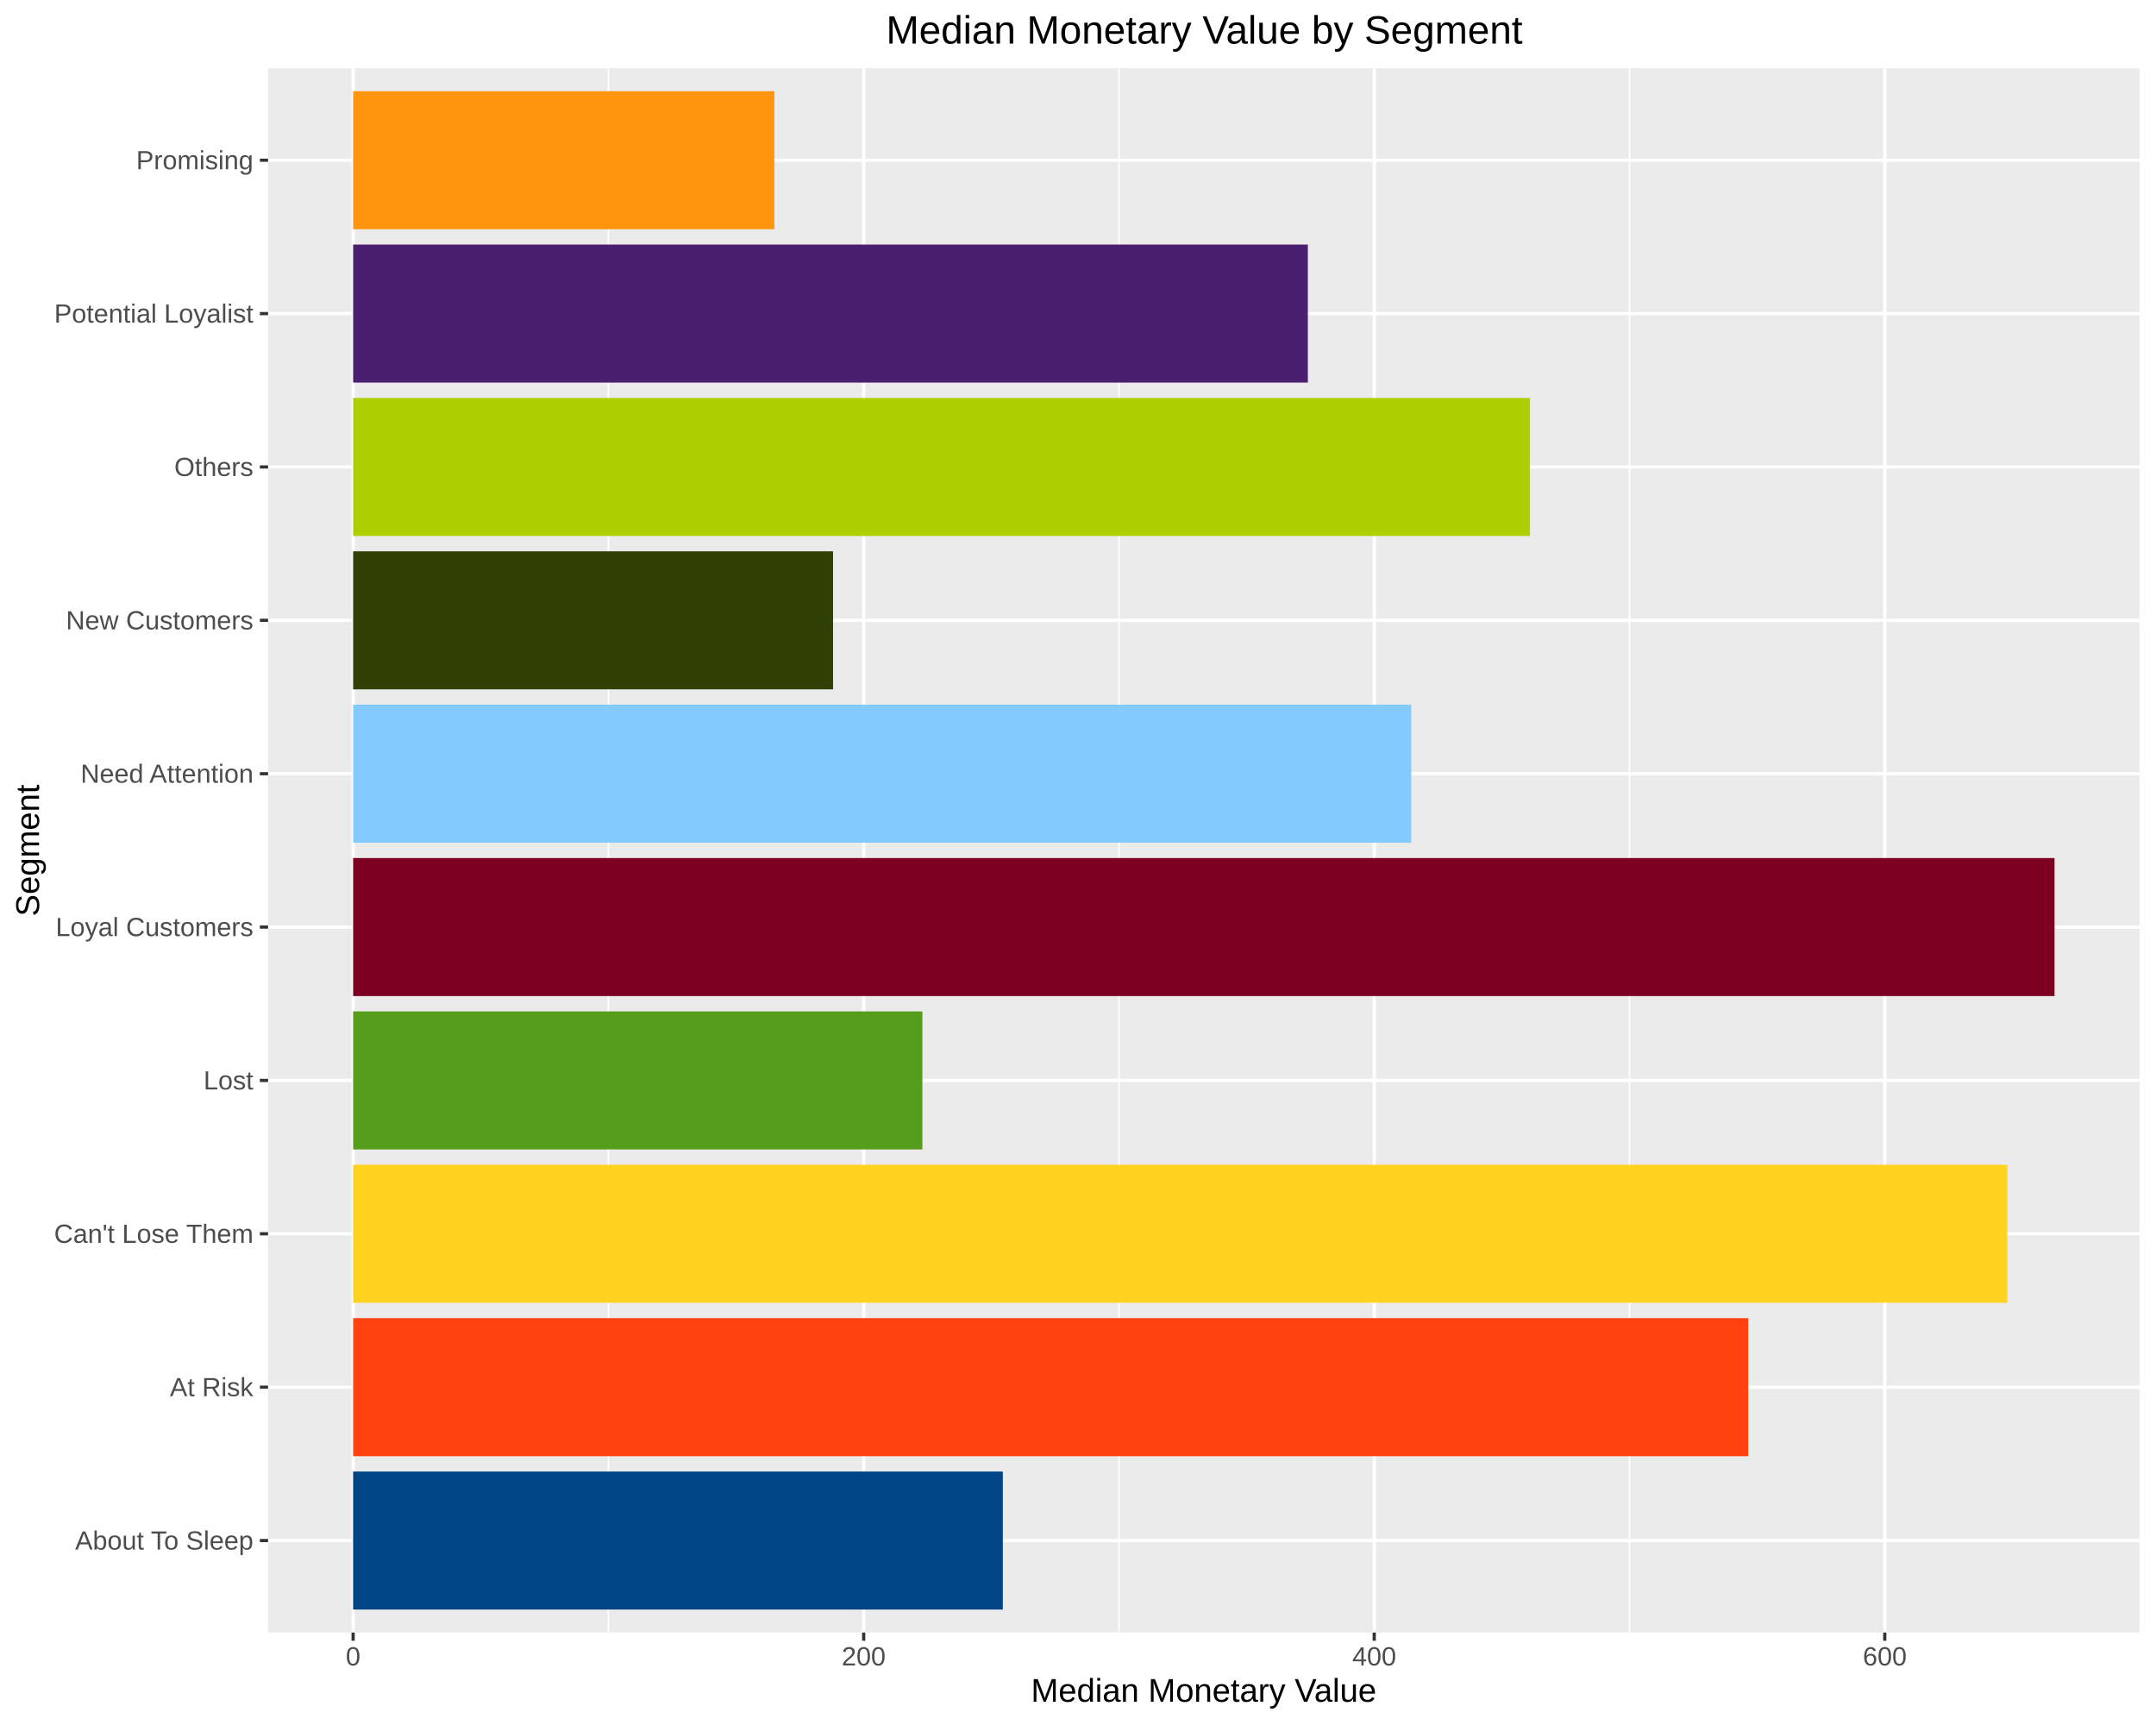
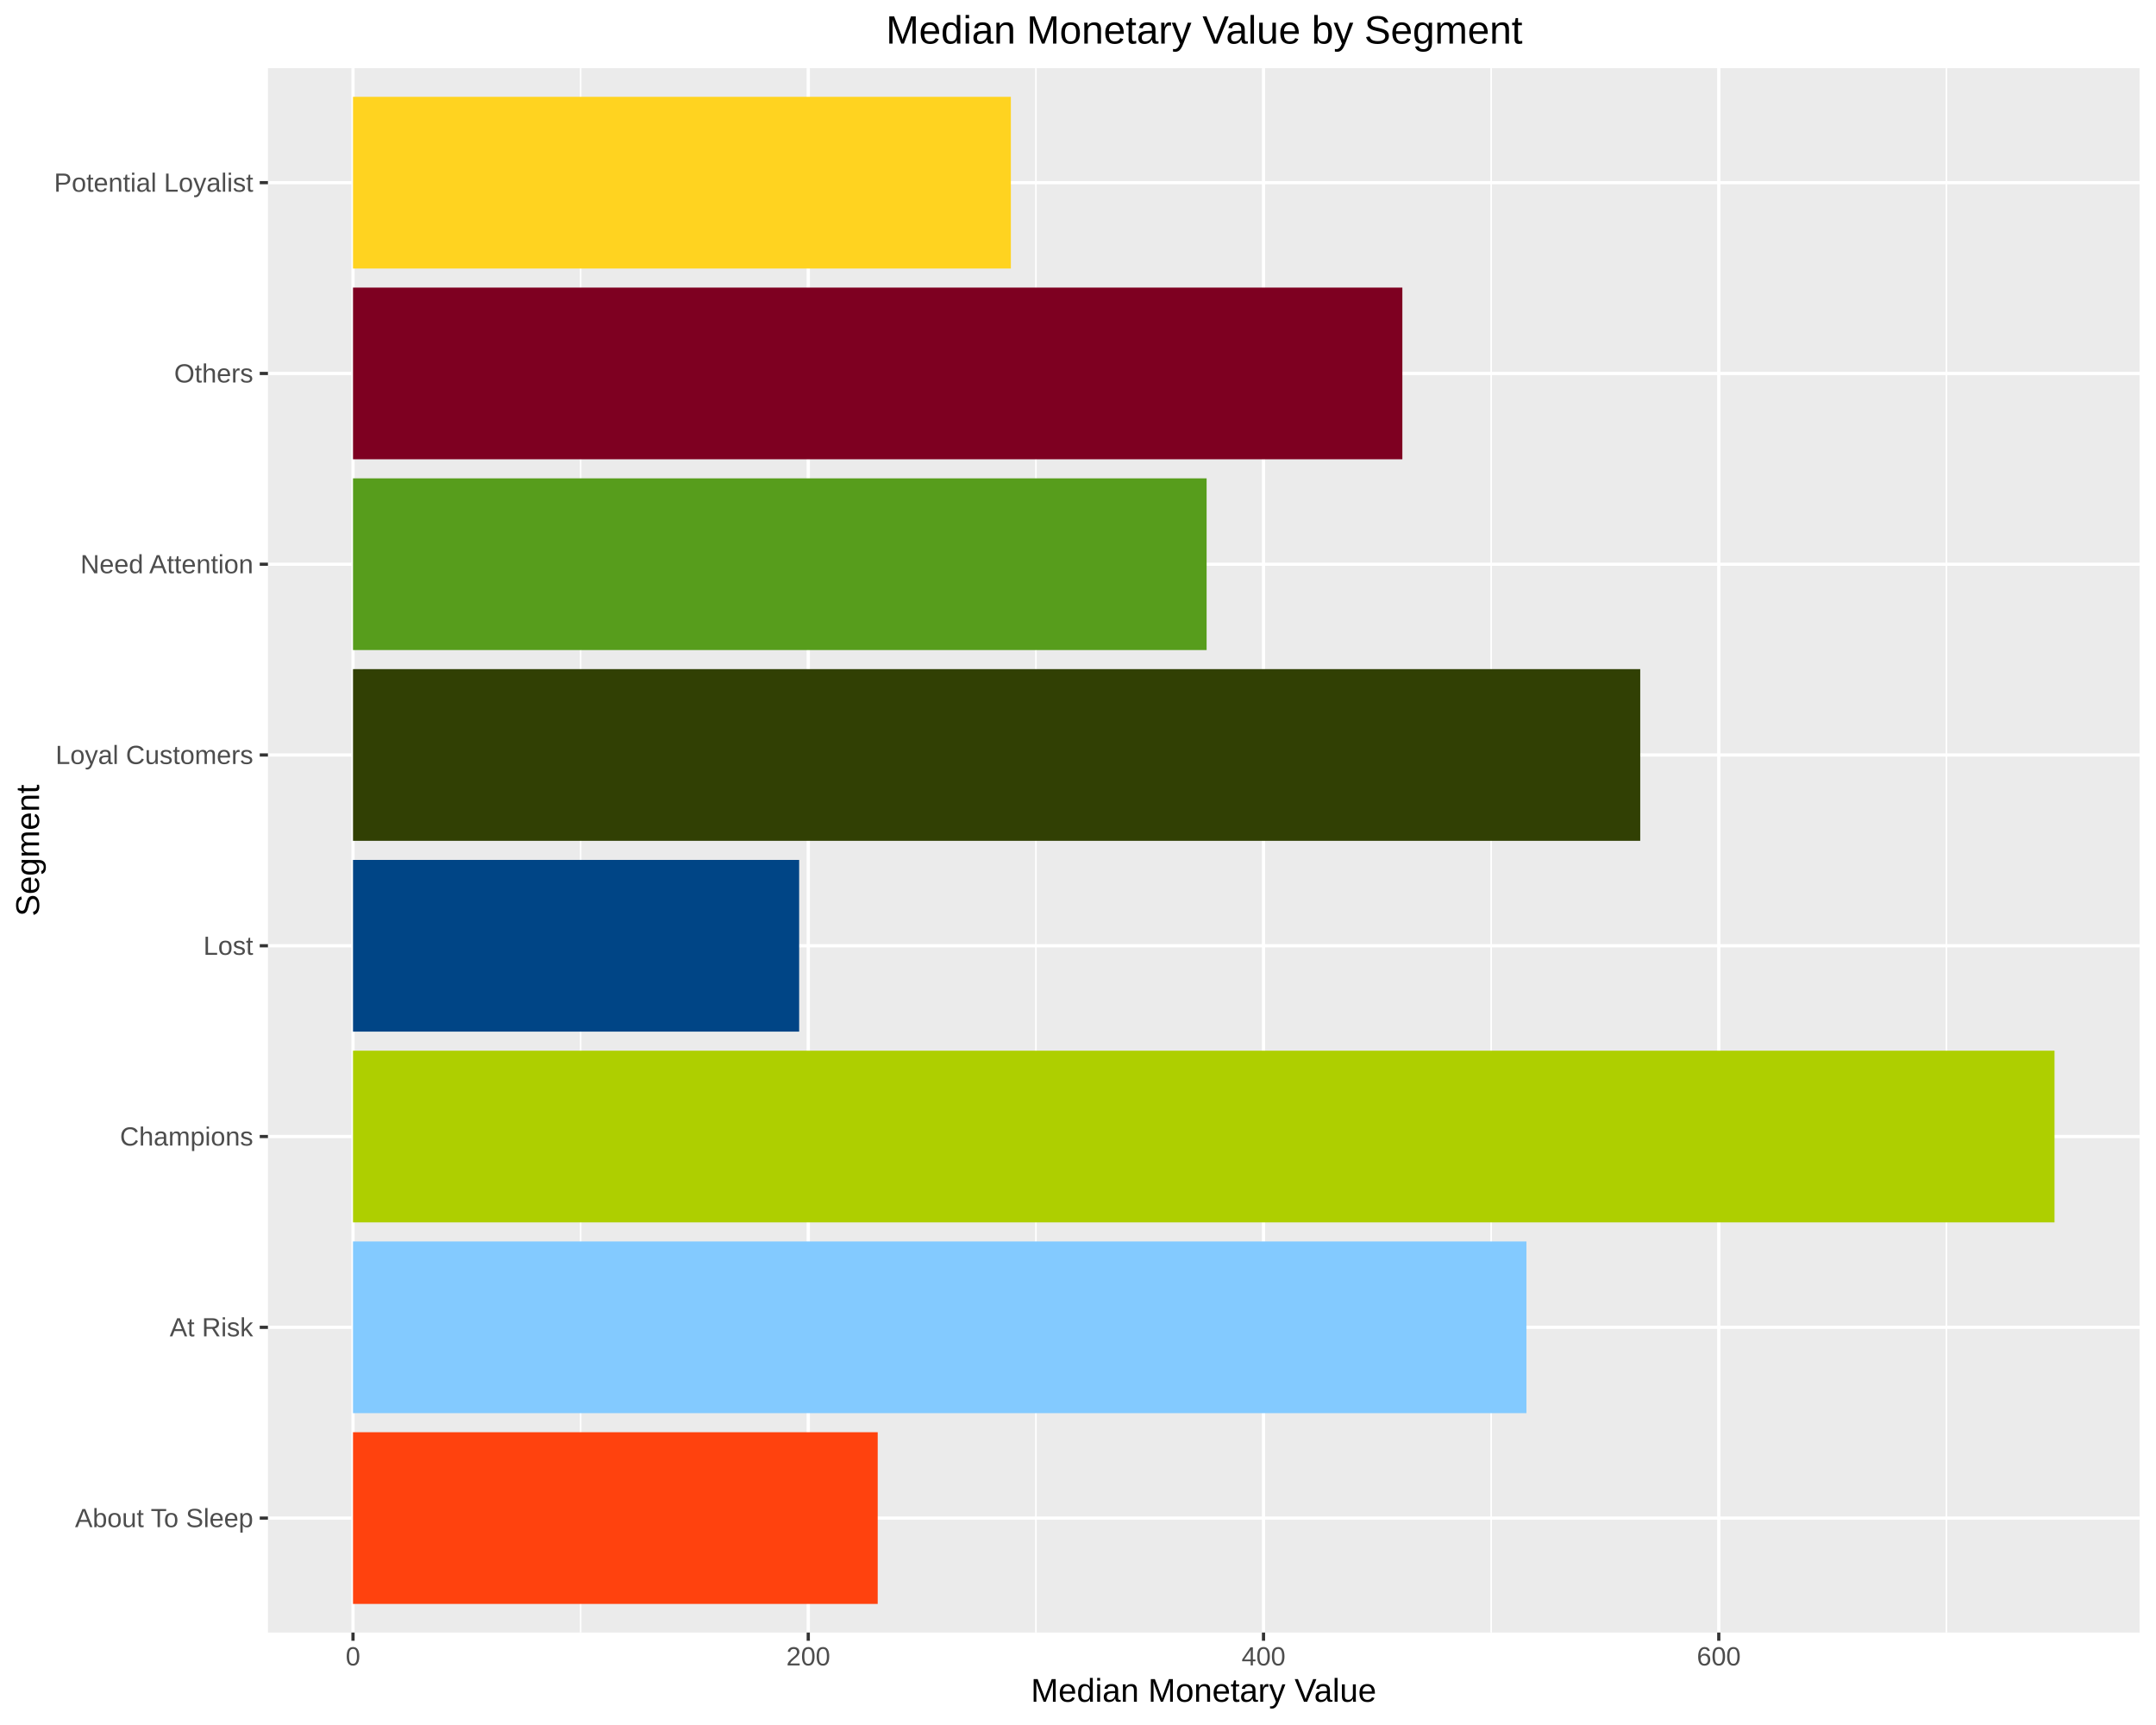
<svg xmlns="http://www.w3.org/2000/svg" viewBox="0 0 720.00 576.00">
  <defs>
    <style type="text/css">
    line, polyline, polygon, path, rect, circle {
      fill: none;
      stroke: #000000;
      stroke-linecap: round;
      stroke-linejoin: round;
      stroke-miterlimit: 10.00;
    }
  </style>
  </defs>
  <rect width="100%" height="100%" style="stroke: none; fill: #FFFFFF;" />
  <rect x="0.00" y="0.00" width="720.00" height="576.00" style="stroke-width: 1.07; stroke: #FFFFFF; fill: #FFFFFF;" />
  <defs>
-     <clipPath id="cpODkuNTN8NzE0LjUyfDU0NS4xM3wyMi43Nw==">
-       <rect x="89.53" y="22.77" width="624.99" height="522.36" />
+     <clipPath id="cpODkuNDh8NzE0LjUyfDU0NS4xM3wyMi43Nw==">
+       <rect x="89.48" y="22.77" width="625.04" height="522.36" />
    </clipPath>
  </defs>
-   <rect x="89.53" y="22.77" width="624.99" height="522.36" style="stroke-width: 1.07; stroke: none; fill: #EBEBEB;" clip-path="url(#cpODkuNTN8NzE0LjUyfDU0NS4xM3wyMi43Nw==)" />
-   <polyline points="203.18,545.13 203.18,22.77 " style="stroke-width: 0.53; stroke: #FFFFFF; stroke-linecap: butt;" clip-path="url(#cpODkuNTN8NzE0LjUyfDU0NS4xM3wyMi43Nw==)" />
-   <polyline points="373.68,545.13 373.68,22.77 " style="stroke-width: 0.53; stroke: #FFFFFF; stroke-linecap: butt;" clip-path="url(#cpODkuNTN8NzE0LjUyfDU0NS4xM3wyMi43Nw==)" />
-   <polyline points="544.17,545.13 544.17,22.77 " style="stroke-width: 0.53; stroke: #FFFFFF; stroke-linecap: butt;" clip-path="url(#cpODkuNTN8NzE0LjUyfDU0NS4xM3wyMi43Nw==)" />
-   <polyline points="89.53,514.40 714.52,514.40 " style="stroke-width: 1.07; stroke: #FFFFFF; stroke-linecap: butt;" clip-path="url(#cpODkuNTN8NzE0LjUyfDU0NS4xM3wyMi43Nw==)" />
-   <polyline points="89.53,463.19 714.52,463.19 " style="stroke-width: 1.07; stroke: #FFFFFF; stroke-linecap: butt;" clip-path="url(#cpODkuNTN8NzE0LjUyfDU0NS4xM3wyMi43Nw==)" />
-   <polyline points="89.53,411.98 714.52,411.98 " style="stroke-width: 1.07; stroke: #FFFFFF; stroke-linecap: butt;" clip-path="url(#cpODkuNTN8NzE0LjUyfDU0NS4xM3wyMi43Nw==)" />
-   <polyline points="89.53,360.77 714.52,360.77 " style="stroke-width: 1.07; stroke: #FFFFFF; stroke-linecap: butt;" clip-path="url(#cpODkuNTN8NzE0LjUyfDU0NS4xM3wyMi43Nw==)" />
-   <polyline points="89.53,309.56 714.52,309.56 " style="stroke-width: 1.07; stroke: #FFFFFF; stroke-linecap: butt;" clip-path="url(#cpODkuNTN8NzE0LjUyfDU0NS4xM3wyMi43Nw==)" />
-   <polyline points="89.53,258.35 714.52,258.35 " style="stroke-width: 1.07; stroke: #FFFFFF; stroke-linecap: butt;" clip-path="url(#cpODkuNTN8NzE0LjUyfDU0NS4xM3wyMi43Nw==)" />
-   <polyline points="89.53,207.13 714.52,207.13 " style="stroke-width: 1.07; stroke: #FFFFFF; stroke-linecap: butt;" clip-path="url(#cpODkuNTN8NzE0LjUyfDU0NS4xM3wyMi43Nw==)" />
-   <polyline points="89.53,155.92 714.52,155.92 " style="stroke-width: 1.07; stroke: #FFFFFF; stroke-linecap: butt;" clip-path="url(#cpODkuNTN8NzE0LjUyfDU0NS4xM3wyMi43Nw==)" />
-   <polyline points="89.53,104.71 714.52,104.71 " style="stroke-width: 1.07; stroke: #FFFFFF; stroke-linecap: butt;" clip-path="url(#cpODkuNTN8NzE0LjUyfDU0NS4xM3wyMi43Nw==)" />
-   <polyline points="89.53,53.50 714.52,53.50 " style="stroke-width: 1.07; stroke: #FFFFFF; stroke-linecap: butt;" clip-path="url(#cpODkuNTN8NzE0LjUyfDU0NS4xM3wyMi43Nw==)" />
-   <polyline points="117.93,545.13 117.93,22.77 " style="stroke-width: 1.07; stroke: #FFFFFF; stroke-linecap: butt;" clip-path="url(#cpODkuNTN8NzE0LjUyfDU0NS4xM3wyMi43Nw==)" />
-   <polyline points="288.43,545.13 288.43,22.77 " style="stroke-width: 1.07; stroke: #FFFFFF; stroke-linecap: butt;" clip-path="url(#cpODkuNTN8NzE0LjUyfDU0NS4xM3wyMi43Nw==)" />
-   <polyline points="458.93,545.13 458.93,22.77 " style="stroke-width: 1.07; stroke: #FFFFFF; stroke-linecap: butt;" clip-path="url(#cpODkuNTN8NzE0LjUyfDU0NS4xM3wyMi43Nw==)" />
-   <polyline points="629.42,545.13 629.42,22.77 " style="stroke-width: 1.07; stroke: #FFFFFF; stroke-linecap: butt;" clip-path="url(#cpODkuNTN8NzE0LjUyfDU0NS4xM3wyMi43Nw==)" />
-   <rect x="117.93" y="491.36" width="216.96" height="46.09" style="stroke-width: 1.07; stroke: none; stroke-linecap: square; stroke-linejoin: miter; fill: #004586;" clip-path="url(#cpODkuNTN8NzE0LjUyfDU0NS4xM3wyMi43Nw==)" />
-   <rect x="117.93" y="440.15" width="465.88" height="46.09" style="stroke-width: 1.07; stroke: none; stroke-linecap: square; stroke-linejoin: miter; fill: #FF420E;" clip-path="url(#cpODkuNTN8NzE0LjUyfDU0NS4xM3wyMi43Nw==)" />
-   <rect x="117.93" y="388.93" width="552.41" height="46.09" style="stroke-width: 1.07; stroke: none; stroke-linecap: square; stroke-linejoin: miter; fill: #FFD320;" clip-path="url(#cpODkuNTN8NzE0LjUyfDU0NS4xM3wyMi43Nw==)" />
-   <rect x="117.93" y="337.72" width="190.10" height="46.09" style="stroke-width: 1.07; stroke: none; stroke-linecap: square; stroke-linejoin: miter; fill: #579D1C;" clip-path="url(#cpODkuNTN8NzE0LjUyfDU0NS4xM3wyMi43Nw==)" />
-   <rect x="117.93" y="286.51" width="568.18" height="46.09" style="stroke-width: 1.07; stroke: none; stroke-linecap: square; stroke-linejoin: miter; fill: #7E0021;" clip-path="url(#cpODkuNTN8NzE0LjUyfDU0NS4xM3wyMi43Nw==)" />
-   <rect x="117.93" y="235.30" width="353.35" height="46.09" style="stroke-width: 1.07; stroke: none; stroke-linecap: square; stroke-linejoin: miter; fill: #83CAFF;" clip-path="url(#cpODkuNTN8NzE0LjUyfDU0NS4xM3wyMi43Nw==)" />
-   <rect x="117.93" y="184.09" width="160.27" height="46.09" style="stroke-width: 1.07; stroke: none; stroke-linecap: square; stroke-linejoin: miter; fill: #314004;" clip-path="url(#cpODkuNTN8NzE0LjUyfDU0NS4xM3wyMi43Nw==)" />
-   <rect x="117.93" y="132.88" width="392.99" height="46.09" style="stroke-width: 1.07; stroke: none; stroke-linecap: square; stroke-linejoin: miter; fill: #AECF00;" clip-path="url(#cpODkuNTN8NzE0LjUyfDU0NS4xM3wyMi43Nw==)" />
-   <rect x="117.93" y="81.66" width="318.83" height="46.09" style="stroke-width: 1.07; stroke: none; stroke-linecap: square; stroke-linejoin: miter; fill: #4B1F6F;" clip-path="url(#cpODkuNTN8NzE0LjUyfDU0NS4xM3wyMi43Nw==)" />
-   <rect x="117.93" y="30.45" width="140.66" height="46.09" style="stroke-width: 1.07; stroke: none; stroke-linecap: square; stroke-linejoin: miter; fill: #FF950E;" clip-path="url(#cpODkuNTN8NzE0LjUyfDU0NS4xM3wyMi43Nw==)" />
+   <rect x="89.48" y="22.77" width="625.04" height="522.36" style="stroke-width: 1.07; stroke: none; fill: #EBEBEB;" clip-path="url(#cpODkuNDh8NzE0LjUyfDU0NS4xM3wyMi43Nw==)" />
+   <polyline points="193.91,545.13 193.91,22.77 " style="stroke-width: 0.53; stroke: #FFFFFF; stroke-linecap: butt;" clip-path="url(#cpODkuNDh8NzE0LjUyfDU0NS4xM3wyMi43Nw==)" />
+   <polyline points="345.94,545.13 345.94,22.77 " style="stroke-width: 0.53; stroke: #FFFFFF; stroke-linecap: butt;" clip-path="url(#cpODkuNDh8NzE0LjUyfDU0NS4xM3wyMi43Nw==)" />
+   <polyline points="497.97,545.13 497.97,22.77 " style="stroke-width: 0.53; stroke: #FFFFFF; stroke-linecap: butt;" clip-path="url(#cpODkuNDh8NzE0LjUyfDU0NS4xM3wyMi43Nw==)" />
+   <polyline points="650.00,545.13 650.00,22.77 " style="stroke-width: 0.53; stroke: #FFFFFF; stroke-linecap: butt;" clip-path="url(#cpODkuNDh8NzE0LjUyfDU0NS4xM3wyMi43Nw==)" />
+   <polyline points="89.48,506.91 714.52,506.91 " style="stroke-width: 1.07; stroke: #FFFFFF; stroke-linecap: butt;" clip-path="url(#cpODkuNDh8NzE0LjUyfDU0NS4xM3wyMi43Nw==)" />
+   <polyline points="89.48,443.21 714.52,443.21 " style="stroke-width: 1.07; stroke: #FFFFFF; stroke-linecap: butt;" clip-path="url(#cpODkuNDh8NzE0LjUyfDU0NS4xM3wyMi43Nw==)" />
+   <polyline points="89.48,379.50 714.52,379.50 " style="stroke-width: 1.07; stroke: #FFFFFF; stroke-linecap: butt;" clip-path="url(#cpODkuNDh8NzE0LjUyfDU0NS4xM3wyMi43Nw==)" />
+   <polyline points="89.48,315.80 714.52,315.80 " style="stroke-width: 1.07; stroke: #FFFFFF; stroke-linecap: butt;" clip-path="url(#cpODkuNDh8NzE0LjUyfDU0NS4xM3wyMi43Nw==)" />
+   <polyline points="89.48,252.10 714.52,252.10 " style="stroke-width: 1.07; stroke: #FFFFFF; stroke-linecap: butt;" clip-path="url(#cpODkuNDh8NzE0LjUyfDU0NS4xM3wyMi43Nw==)" />
+   <polyline points="89.48,188.40 714.52,188.40 " style="stroke-width: 1.07; stroke: #FFFFFF; stroke-linecap: butt;" clip-path="url(#cpODkuNDh8NzE0LjUyfDU0NS4xM3wyMi43Nw==)" />
+   <polyline points="89.48,124.70 714.52,124.70 " style="stroke-width: 1.07; stroke: #FFFFFF; stroke-linecap: butt;" clip-path="url(#cpODkuNDh8NzE0LjUyfDU0NS4xM3wyMi43Nw==)" />
+   <polyline points="89.48,60.99 714.52,60.99 " style="stroke-width: 1.07; stroke: #FFFFFF; stroke-linecap: butt;" clip-path="url(#cpODkuNDh8NzE0LjUyfDU0NS4xM3wyMi43Nw==)" />
+   <polyline points="117.89,545.13 117.89,22.77 " style="stroke-width: 1.07; stroke: #FFFFFF; stroke-linecap: butt;" clip-path="url(#cpODkuNDh8NzE0LjUyfDU0NS4xM3wyMi43Nw==)" />
+   <polyline points="269.92,545.13 269.92,22.77 " style="stroke-width: 1.07; stroke: #FFFFFF; stroke-linecap: butt;" clip-path="url(#cpODkuNDh8NzE0LjUyfDU0NS4xM3wyMi43Nw==)" />
+   <polyline points="421.95,545.13 421.95,22.77 " style="stroke-width: 1.07; stroke: #FFFFFF; stroke-linecap: butt;" clip-path="url(#cpODkuNDh8NzE0LjUyfDU0NS4xM3wyMi43Nw==)" />
+   <polyline points="573.99,545.13 573.99,22.77 " style="stroke-width: 1.07; stroke: #FFFFFF; stroke-linecap: butt;" clip-path="url(#cpODkuNDh8NzE0LjUyfDU0NS4xM3wyMi43Nw==)" />
+   <rect x="117.89" y="287.14" width="148.99" height="57.33" style="stroke-width: 1.07; stroke: none; stroke-linecap: square; stroke-linejoin: miter; fill: #004586;" clip-path="url(#cpODkuNDh8NzE0LjUyfDU0NS4xM3wyMi43Nw==)" />
+   <rect x="117.89" y="478.24" width="175.22" height="57.33" style="stroke-width: 1.07; stroke: none; stroke-linecap: square; stroke-linejoin: miter; fill: #FF420E;" clip-path="url(#cpODkuNDh8NzE0LjUyfDU0NS4xM3wyMi43Nw==)" />
+   <rect x="117.89" y="32.33" width="219.69" height="57.33" style="stroke-width: 1.07; stroke: none; stroke-linecap: square; stroke-linejoin: miter; fill: #FFD320;" clip-path="url(#cpODkuNDh8NzE0LjUyfDU0NS4xM3wyMi43Nw==)" />
+   <rect x="117.89" y="159.73" width="285.06" height="57.33" style="stroke-width: 1.07; stroke: none; stroke-linecap: square; stroke-linejoin: miter; fill: #579D1C;" clip-path="url(#cpODkuNDh8NzE0LjUyfDU0NS4xM3wyMi43Nw==)" />
+   <rect x="117.89" y="96.03" width="350.43" height="57.33" style="stroke-width: 1.07; stroke: none; stroke-linecap: square; stroke-linejoin: miter; fill: #7E0021;" clip-path="url(#cpODkuNDh8NzE0LjUyfDU0NS4xM3wyMi43Nw==)" />
+   <rect x="117.89" y="414.54" width="391.86" height="57.33" style="stroke-width: 1.07; stroke: none; stroke-linecap: square; stroke-linejoin: miter; fill: #83CAFF;" clip-path="url(#cpODkuNDh8NzE0LjUyfDU0NS4xM3wyMi43Nw==)" />
+   <rect x="117.89" y="223.43" width="429.87" height="57.33" style="stroke-width: 1.07; stroke: none; stroke-linecap: square; stroke-linejoin: miter; fill: #314004;" clip-path="url(#cpODkuNDh8NzE0LjUyfDU0NS4xM3wyMi43Nw==)" />
+   <rect x="117.89" y="350.84" width="568.22" height="57.33" style="stroke-width: 1.07; stroke: none; stroke-linecap: square; stroke-linejoin: miter; fill: #AECF00;" clip-path="url(#cpODkuNDh8NzE0LjUyfDU0NS4xM3wyMi43Nw==)" />
  <defs>
    <clipPath id="cpMC4wMHw3MjAuMDB8NTc2LjAwfDAuMDA=">
      <rect x="0.00" y="0.00" width="720.00" height="576.00" />
    </clipPath>
  </defs>
  <g clip-path="url(#cpMC4wMHw3MjAuMDB8NTc2LjAwfDAuMDA=)">
-     <text x="25.09" y="517.43" style="font-size: 8.80px; fill: #4D4D4D; font-family: Liberation Sans;" textLength="59.50px" lengthAdjust="spacingAndGlyphs">About To Sleep</text>
+     <text x="25.05" y="509.93" style="font-size: 8.80px; fill: #4D4D4D; font-family: Liberation Sans;" textLength="59.50px" lengthAdjust="spacingAndGlyphs">About To Sleep</text>
  </g>
  <g clip-path="url(#cpMC4wMHw3MjAuMDB8NTc2LjAwfDAuMDA=)">
-     <text x="56.72" y="466.22" style="font-size: 8.80px; fill: #4D4D4D; font-family: Liberation Sans;" textLength="27.88px" lengthAdjust="spacingAndGlyphs">At Risk</text>
+     <text x="56.67" y="446.23" style="font-size: 8.80px; fill: #4D4D4D; font-family: Liberation Sans;" textLength="27.88px" lengthAdjust="spacingAndGlyphs">At Risk</text>
  </g>
  <g clip-path="url(#cpMC4wMHw3MjAuMDB8NTc2LjAwfDAuMDA=)">
-     <text x="18.06" y="415.00" style="font-size: 8.80px; fill: #4D4D4D; font-family: Liberation Sans;" textLength="66.53px" lengthAdjust="spacingAndGlyphs">Can't Lose Them</text>
+     <text x="40.05" y="382.53" style="font-size: 8.80px; fill: #4D4D4D; font-family: Liberation Sans;" textLength="44.50px" lengthAdjust="spacingAndGlyphs">Champions</text>
  </g>
  <g clip-path="url(#cpMC4wMHw3MjAuMDB8NTc2LjAwfDAuMDA=)">
-     <text x="67.97" y="363.79" style="font-size: 8.80px; fill: #4D4D4D; font-family: Liberation Sans;" textLength="16.62px" lengthAdjust="spacingAndGlyphs">Lost</text>
+     <text x="67.92" y="318.83" style="font-size: 8.80px; fill: #4D4D4D; font-family: Liberation Sans;" textLength="16.62px" lengthAdjust="spacingAndGlyphs">Lost</text>
  </g>
  <g clip-path="url(#cpMC4wMHw3MjAuMDB8NTc2LjAwfDAuMDA=)">
-     <text x="18.59" y="312.58" style="font-size: 8.80px; fill: #4D4D4D; font-family: Liberation Sans;" textLength="66.00px" lengthAdjust="spacingAndGlyphs">Loyal Customers</text>
+     <text x="18.55" y="255.12" style="font-size: 8.80px; fill: #4D4D4D; font-family: Liberation Sans;" textLength="66.00px" lengthAdjust="spacingAndGlyphs">Loyal Customers</text>
  </g>
  <g clip-path="url(#cpMC4wMHw3MjAuMDB8NTc2LjAwfDAuMDA=)">
-     <text x="26.91" y="261.37" style="font-size: 8.80px; fill: #4D4D4D; font-family: Liberation Sans;" textLength="57.69px" lengthAdjust="spacingAndGlyphs">Need Attention</text>
+     <text x="26.86" y="191.42" style="font-size: 8.80px; fill: #4D4D4D; font-family: Liberation Sans;" textLength="57.69px" lengthAdjust="spacingAndGlyphs">Need Attention</text>
  </g>
  <g clip-path="url(#cpMC4wMHw3MjAuMDB8NTc2LjAwfDAuMDA=)">
-     <text x="22.02" y="210.16" style="font-size: 8.80px; fill: #4D4D4D; font-family: Liberation Sans;" textLength="62.58px" lengthAdjust="spacingAndGlyphs">New Customers</text>
+     <text x="58.16" y="127.72" style="font-size: 8.80px; fill: #4D4D4D; font-family: Liberation Sans;" textLength="26.39px" lengthAdjust="spacingAndGlyphs">Others</text>
  </g>
  <g clip-path="url(#cpMC4wMHw3MjAuMDB8NTc2LjAwfDAuMDA=)">
-     <text x="58.20" y="158.95" style="font-size: 8.80px; fill: #4D4D4D; font-family: Liberation Sans;" textLength="26.39px" lengthAdjust="spacingAndGlyphs">Others</text>
+     <text x="18.06" y="64.02" style="font-size: 8.80px; fill: #4D4D4D; font-family: Liberation Sans;" textLength="66.48px" lengthAdjust="spacingAndGlyphs">Potential Loyalist</text>
+   </g>
+   <polyline points="86.74,506.91 89.48,506.91 " style="stroke-width: 1.07; stroke: #333333; stroke-linecap: butt;" clip-path="url(#cpMC4wMHw3MjAuMDB8NTc2LjAwfDAuMDA=)" />
+   <polyline points="86.74,443.21 89.48,443.21 " style="stroke-width: 1.07; stroke: #333333; stroke-linecap: butt;" clip-path="url(#cpMC4wMHw3MjAuMDB8NTc2LjAwfDAuMDA=)" />
+   <polyline points="86.74,379.50 89.48,379.50 " style="stroke-width: 1.07; stroke: #333333; stroke-linecap: butt;" clip-path="url(#cpMC4wMHw3MjAuMDB8NTc2LjAwfDAuMDA=)" />
+   <polyline points="86.74,315.80 89.48,315.80 " style="stroke-width: 1.07; stroke: #333333; stroke-linecap: butt;" clip-path="url(#cpMC4wMHw3MjAuMDB8NTc2LjAwfDAuMDA=)" />
+   <polyline points="86.74,252.10 89.48,252.10 " style="stroke-width: 1.07; stroke: #333333; stroke-linecap: butt;" clip-path="url(#cpMC4wMHw3MjAuMDB8NTc2LjAwfDAuMDA=)" />
+   <polyline points="86.74,188.40 89.48,188.40 " style="stroke-width: 1.07; stroke: #333333; stroke-linecap: butt;" clip-path="url(#cpMC4wMHw3MjAuMDB8NTc2LjAwfDAuMDA=)" />
+   <polyline points="86.74,124.70 89.48,124.70 " style="stroke-width: 1.07; stroke: #333333; stroke-linecap: butt;" clip-path="url(#cpMC4wMHw3MjAuMDB8NTc2LjAwfDAuMDA=)" />
+   <polyline points="86.74,60.99 89.48,60.99 " style="stroke-width: 1.07; stroke: #333333; stroke-linecap: butt;" clip-path="url(#cpMC4wMHw3MjAuMDB8NTc2LjAwfDAuMDA=)" />
+   <polyline points="117.89,547.87 117.89,545.13 " style="stroke-width: 1.07; stroke: #333333; stroke-linecap: butt;" clip-path="url(#cpMC4wMHw3MjAuMDB8NTc2LjAwfDAuMDA=)" />
+   <polyline points="269.92,547.87 269.92,545.13 " style="stroke-width: 1.07; stroke: #333333; stroke-linecap: butt;" clip-path="url(#cpMC4wMHw3MjAuMDB8NTc2LjAwfDAuMDA=)" />
+   <polyline points="421.95,547.87 421.95,545.13 " style="stroke-width: 1.07; stroke: #333333; stroke-linecap: butt;" clip-path="url(#cpMC4wMHw3MjAuMDB8NTc2LjAwfDAuMDA=)" />
+   <polyline points="573.99,547.87 573.99,545.13 " style="stroke-width: 1.07; stroke: #333333; stroke-linecap: butt;" clip-path="url(#cpMC4wMHw3MjAuMDB8NTc2LjAwfDAuMDA=)" />
+   <g clip-path="url(#cpMC4wMHw3MjAuMDB8NTc2LjAwfDAuMDA=)">
+     <text x="115.44" y="556.11" style="font-size: 8.80px; fill: #4D4D4D; font-family: Liberation Sans;" textLength="4.89px" lengthAdjust="spacingAndGlyphs">0</text>
  </g>
  <g clip-path="url(#cpMC4wMHw3MjAuMDB8NTc2LjAwfDAuMDA=)">
-     <text x="18.11" y="107.73" style="font-size: 8.80px; fill: #4D4D4D; font-family: Liberation Sans;" textLength="66.48px" lengthAdjust="spacingAndGlyphs">Potential Loyalist</text>
+     <text x="262.59" y="556.11" style="font-size: 8.80px; fill: #4D4D4D; font-family: Liberation Sans;" textLength="14.67px" lengthAdjust="spacingAndGlyphs">200</text>
  </g>
  <g clip-path="url(#cpMC4wMHw3MjAuMDB8NTc2LjAwfDAuMDA=)">
-     <text x="45.48" y="56.52" style="font-size: 8.80px; fill: #4D4D4D; font-family: Liberation Sans;" textLength="39.11px" lengthAdjust="spacingAndGlyphs">Promising</text>
-   </g>
-   <polyline points="86.79,514.40 89.53,514.40 " style="stroke-width: 1.07; stroke: #333333; stroke-linecap: butt;" clip-path="url(#cpMC4wMHw3MjAuMDB8NTc2LjAwfDAuMDA=)" />
-   <polyline points="86.79,463.19 89.53,463.19 " style="stroke-width: 1.07; stroke: #333333; stroke-linecap: butt;" clip-path="url(#cpMC4wMHw3MjAuMDB8NTc2LjAwfDAuMDA=)" />
-   <polyline points="86.79,411.98 89.53,411.98 " style="stroke-width: 1.07; stroke: #333333; stroke-linecap: butt;" clip-path="url(#cpMC4wMHw3MjAuMDB8NTc2LjAwfDAuMDA=)" />
-   <polyline points="86.79,360.77 89.53,360.77 " style="stroke-width: 1.07; stroke: #333333; stroke-linecap: butt;" clip-path="url(#cpMC4wMHw3MjAuMDB8NTc2LjAwfDAuMDA=)" />
-   <polyline points="86.79,309.56 89.53,309.56 " style="stroke-width: 1.07; stroke: #333333; stroke-linecap: butt;" clip-path="url(#cpMC4wMHw3MjAuMDB8NTc2LjAwfDAuMDA=)" />
-   <polyline points="86.79,258.35 89.53,258.35 " style="stroke-width: 1.07; stroke: #333333; stroke-linecap: butt;" clip-path="url(#cpMC4wMHw3MjAuMDB8NTc2LjAwfDAuMDA=)" />
-   <polyline points="86.79,207.13 89.53,207.13 " style="stroke-width: 1.07; stroke: #333333; stroke-linecap: butt;" clip-path="url(#cpMC4wMHw3MjAuMDB8NTc2LjAwfDAuMDA=)" />
-   <polyline points="86.79,155.92 89.53,155.92 " style="stroke-width: 1.07; stroke: #333333; stroke-linecap: butt;" clip-path="url(#cpMC4wMHw3MjAuMDB8NTc2LjAwfDAuMDA=)" />
-   <polyline points="86.79,104.71 89.53,104.71 " style="stroke-width: 1.07; stroke: #333333; stroke-linecap: butt;" clip-path="url(#cpMC4wMHw3MjAuMDB8NTc2LjAwfDAuMDA=)" />
-   <polyline points="86.79,53.50 89.53,53.50 " style="stroke-width: 1.07; stroke: #333333; stroke-linecap: butt;" clip-path="url(#cpMC4wMHw3MjAuMDB8NTc2LjAwfDAuMDA=)" />
-   <polyline points="117.93,547.87 117.93,545.13 " style="stroke-width: 1.07; stroke: #333333; stroke-linecap: butt;" clip-path="url(#cpMC4wMHw3MjAuMDB8NTc2LjAwfDAuMDA=)" />
-   <polyline points="288.43,547.87 288.43,545.13 " style="stroke-width: 1.07; stroke: #333333; stroke-linecap: butt;" clip-path="url(#cpMC4wMHw3MjAuMDB8NTc2LjAwfDAuMDA=)" />
-   <polyline points="458.93,547.87 458.93,545.13 " style="stroke-width: 1.07; stroke: #333333; stroke-linecap: butt;" clip-path="url(#cpMC4wMHw3MjAuMDB8NTc2LjAwfDAuMDA=)" />
-   <polyline points="629.42,547.87 629.42,545.13 " style="stroke-width: 1.07; stroke: #333333; stroke-linecap: butt;" clip-path="url(#cpMC4wMHw3MjAuMDB8NTc2LjAwfDAuMDA=)" />
-   <g clip-path="url(#cpMC4wMHw3MjAuMDB8NTc2LjAwfDAuMDA=)">
-     <text x="115.49" y="556.11" style="font-size: 8.80px; fill: #4D4D4D; font-family: Liberation Sans;" textLength="4.89px" lengthAdjust="spacingAndGlyphs">0</text>
+     <text x="414.62" y="556.11" style="font-size: 8.80px; fill: #4D4D4D; font-family: Liberation Sans;" textLength="14.67px" lengthAdjust="spacingAndGlyphs">400</text>
  </g>
  <g clip-path="url(#cpMC4wMHw3MjAuMDB8NTc2LjAwfDAuMDA=)">
-     <text x="281.09" y="556.11" style="font-size: 8.80px; fill: #4D4D4D; font-family: Liberation Sans;" textLength="14.67px" lengthAdjust="spacingAndGlyphs">200</text>
+     <text x="566.65" y="556.11" style="font-size: 8.80px; fill: #4D4D4D; font-family: Liberation Sans;" textLength="14.67px" lengthAdjust="spacingAndGlyphs">600</text>
  </g>
  <g clip-path="url(#cpMC4wMHw3MjAuMDB8NTc2LjAwfDAuMDA=)">
-     <text x="451.59" y="556.11" style="font-size: 8.80px; fill: #4D4D4D; font-family: Liberation Sans;" textLength="14.67px" lengthAdjust="spacingAndGlyphs">400</text>
-   </g>
-   <g clip-path="url(#cpMC4wMHw3MjAuMDB8NTc2LjAwfDAuMDA=)">
-     <text x="622.09" y="556.11" style="font-size: 8.80px; fill: #4D4D4D; font-family: Liberation Sans;" textLength="14.67px" lengthAdjust="spacingAndGlyphs">600</text>
-   </g>
-   <g clip-path="url(#cpMC4wMHw3MjAuMDB8NTc2LjAwfDAuMDA=)">
-     <text x="344.30" y="568.24" style="font-size: 11.00px; font-family: Liberation Sans;" textLength="115.44px" lengthAdjust="spacingAndGlyphs">Median Monetary Value</text>
+     <text x="344.28" y="568.24" style="font-size: 11.00px; font-family: Liberation Sans;" textLength="115.44px" lengthAdjust="spacingAndGlyphs">Median Monetary Value</text>
  </g>
  <g clip-path="url(#cpMC4wMHw3MjAuMDB8NTc2LjAwfDAuMDA=)">
    <text transform="translate(13.04,305.98) rotate(-90)" style="font-size: 11.00px; font-family: Liberation Sans;" textLength="44.06px" lengthAdjust="spacingAndGlyphs">Segment</text>
  </g>
  <g clip-path="url(#cpMC4wMHw3MjAuMDB8NTc2LjAwfDAuMDA=)">
-     <text x="295.92" y="14.56" style="font-size: 13.20px; font-family: Liberation Sans;" textLength="212.20px" lengthAdjust="spacingAndGlyphs">Median Monetary Value by Segment</text>
+     <text x="295.90" y="14.56" style="font-size: 13.20px; font-family: Liberation Sans;" textLength="212.20px" lengthAdjust="spacingAndGlyphs">Median Monetary Value by Segment</text>
  </g>
</svg>
